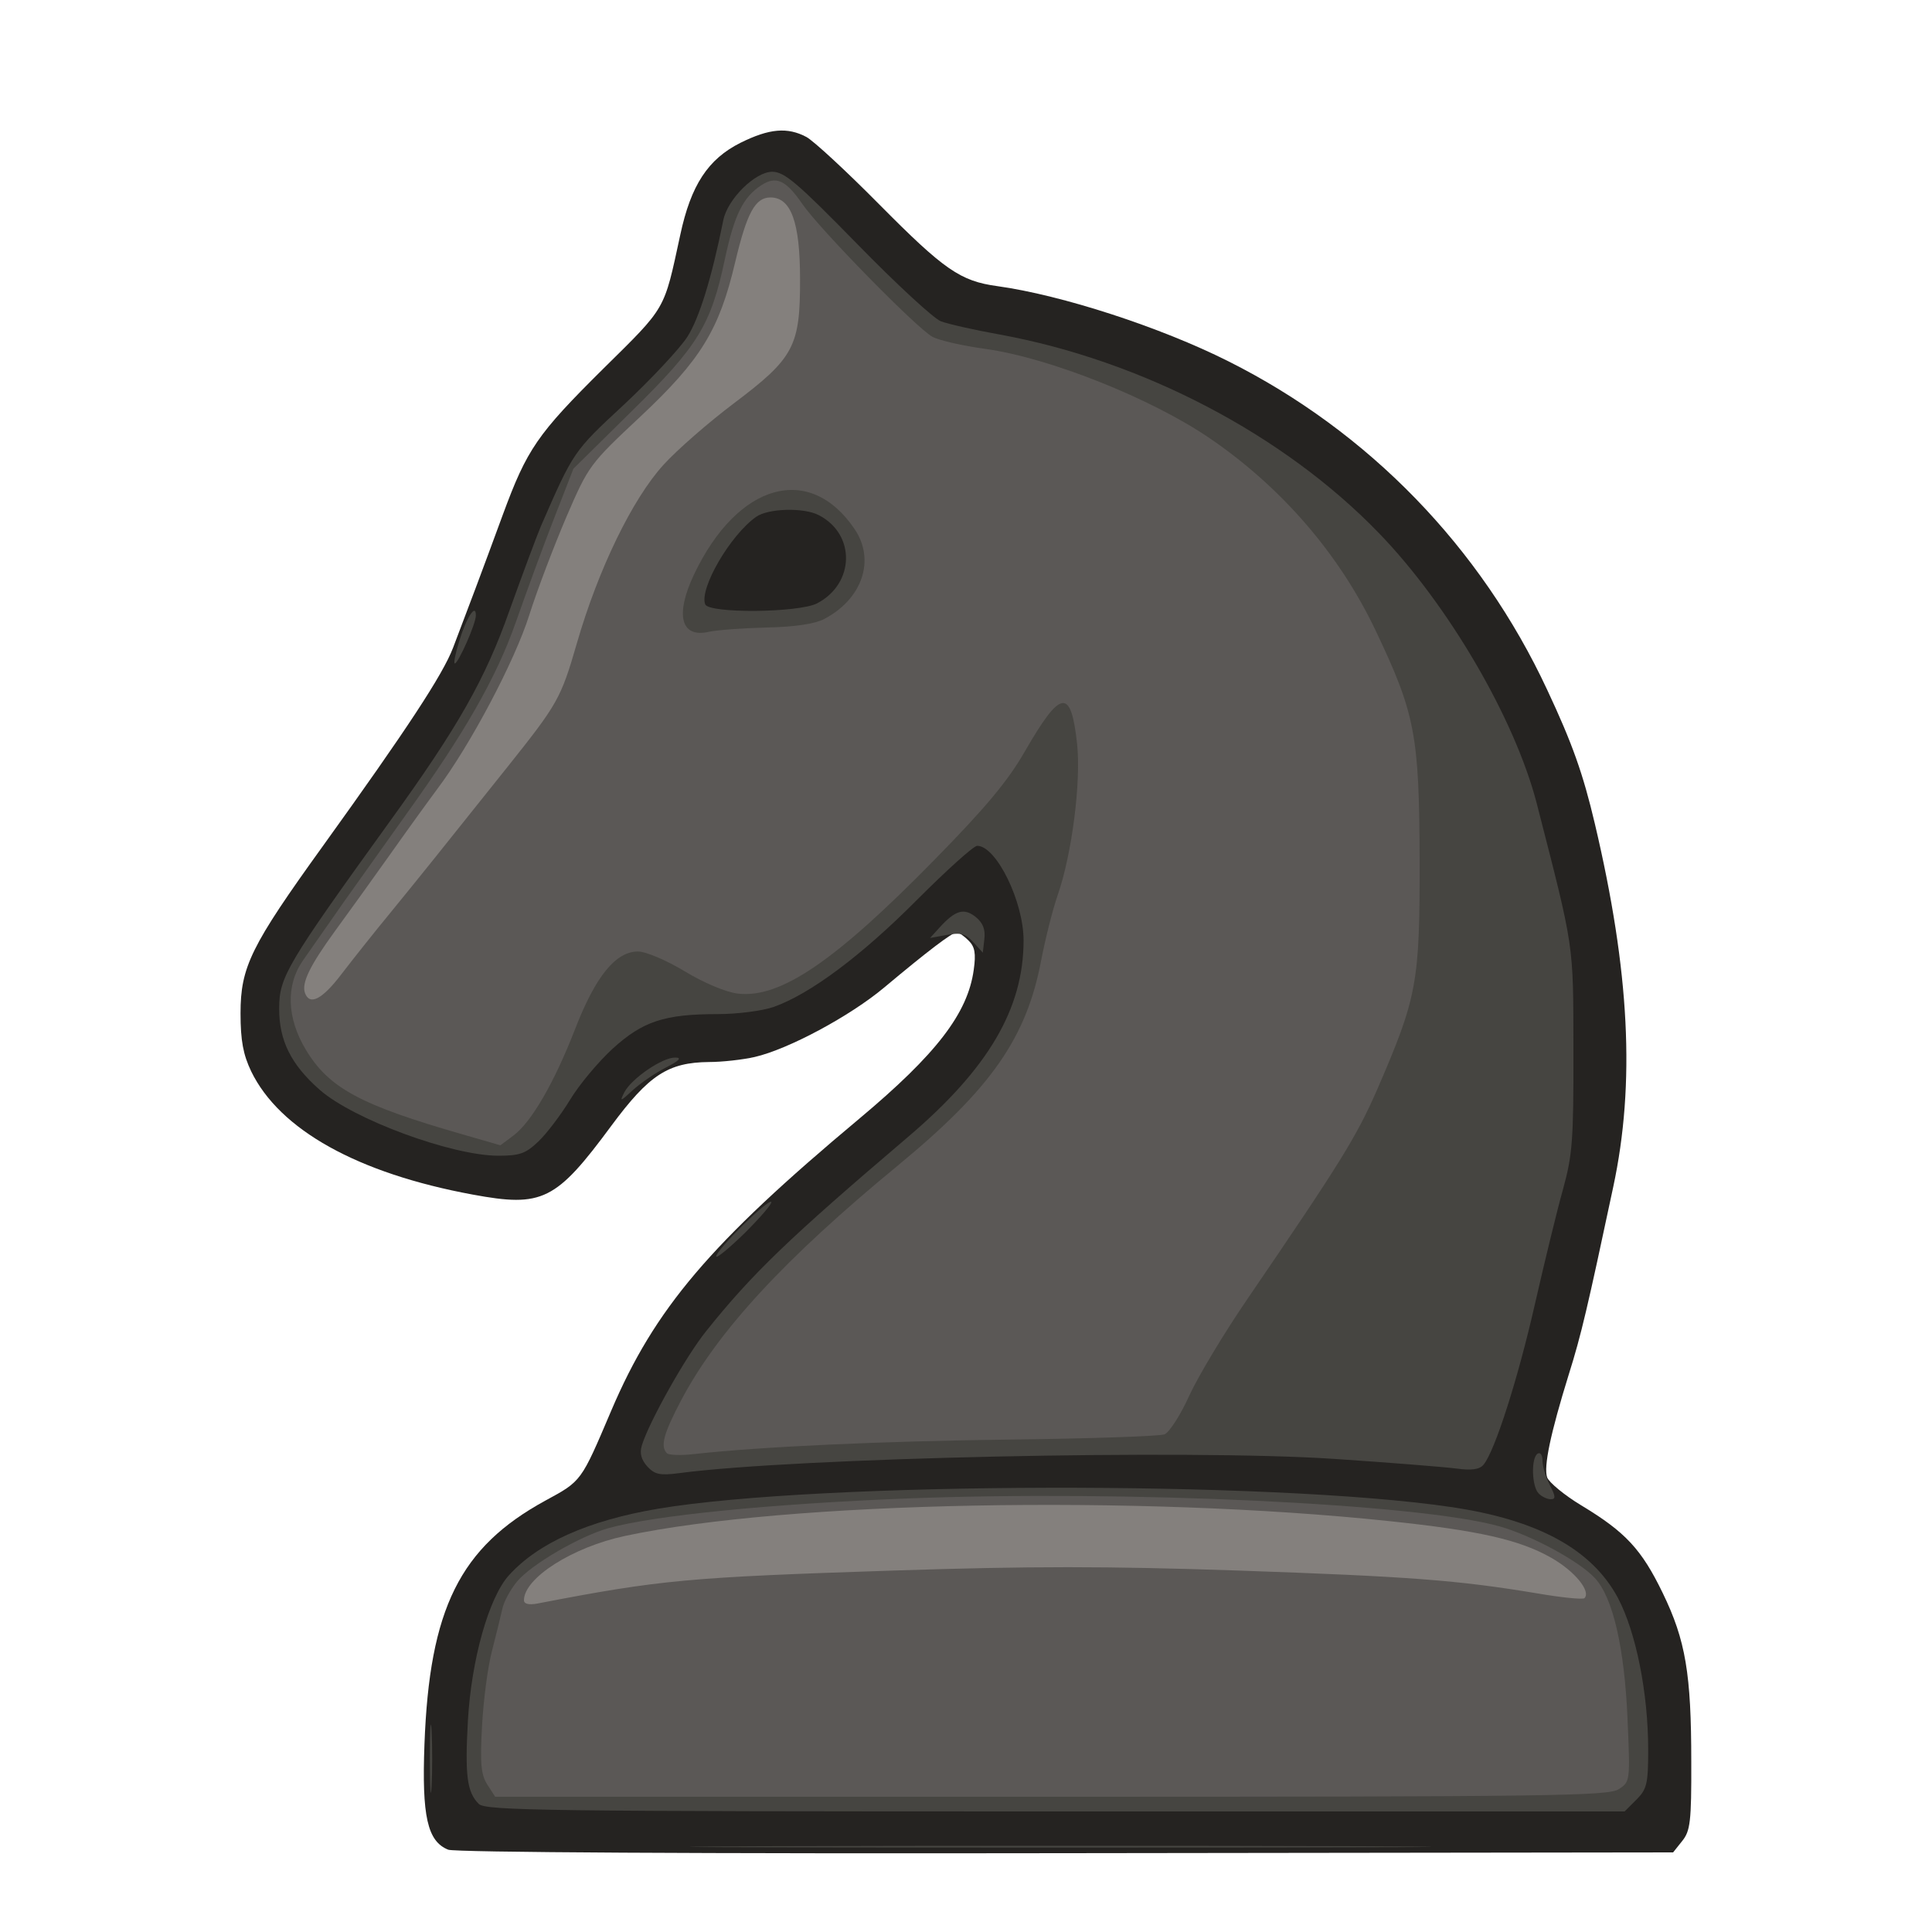
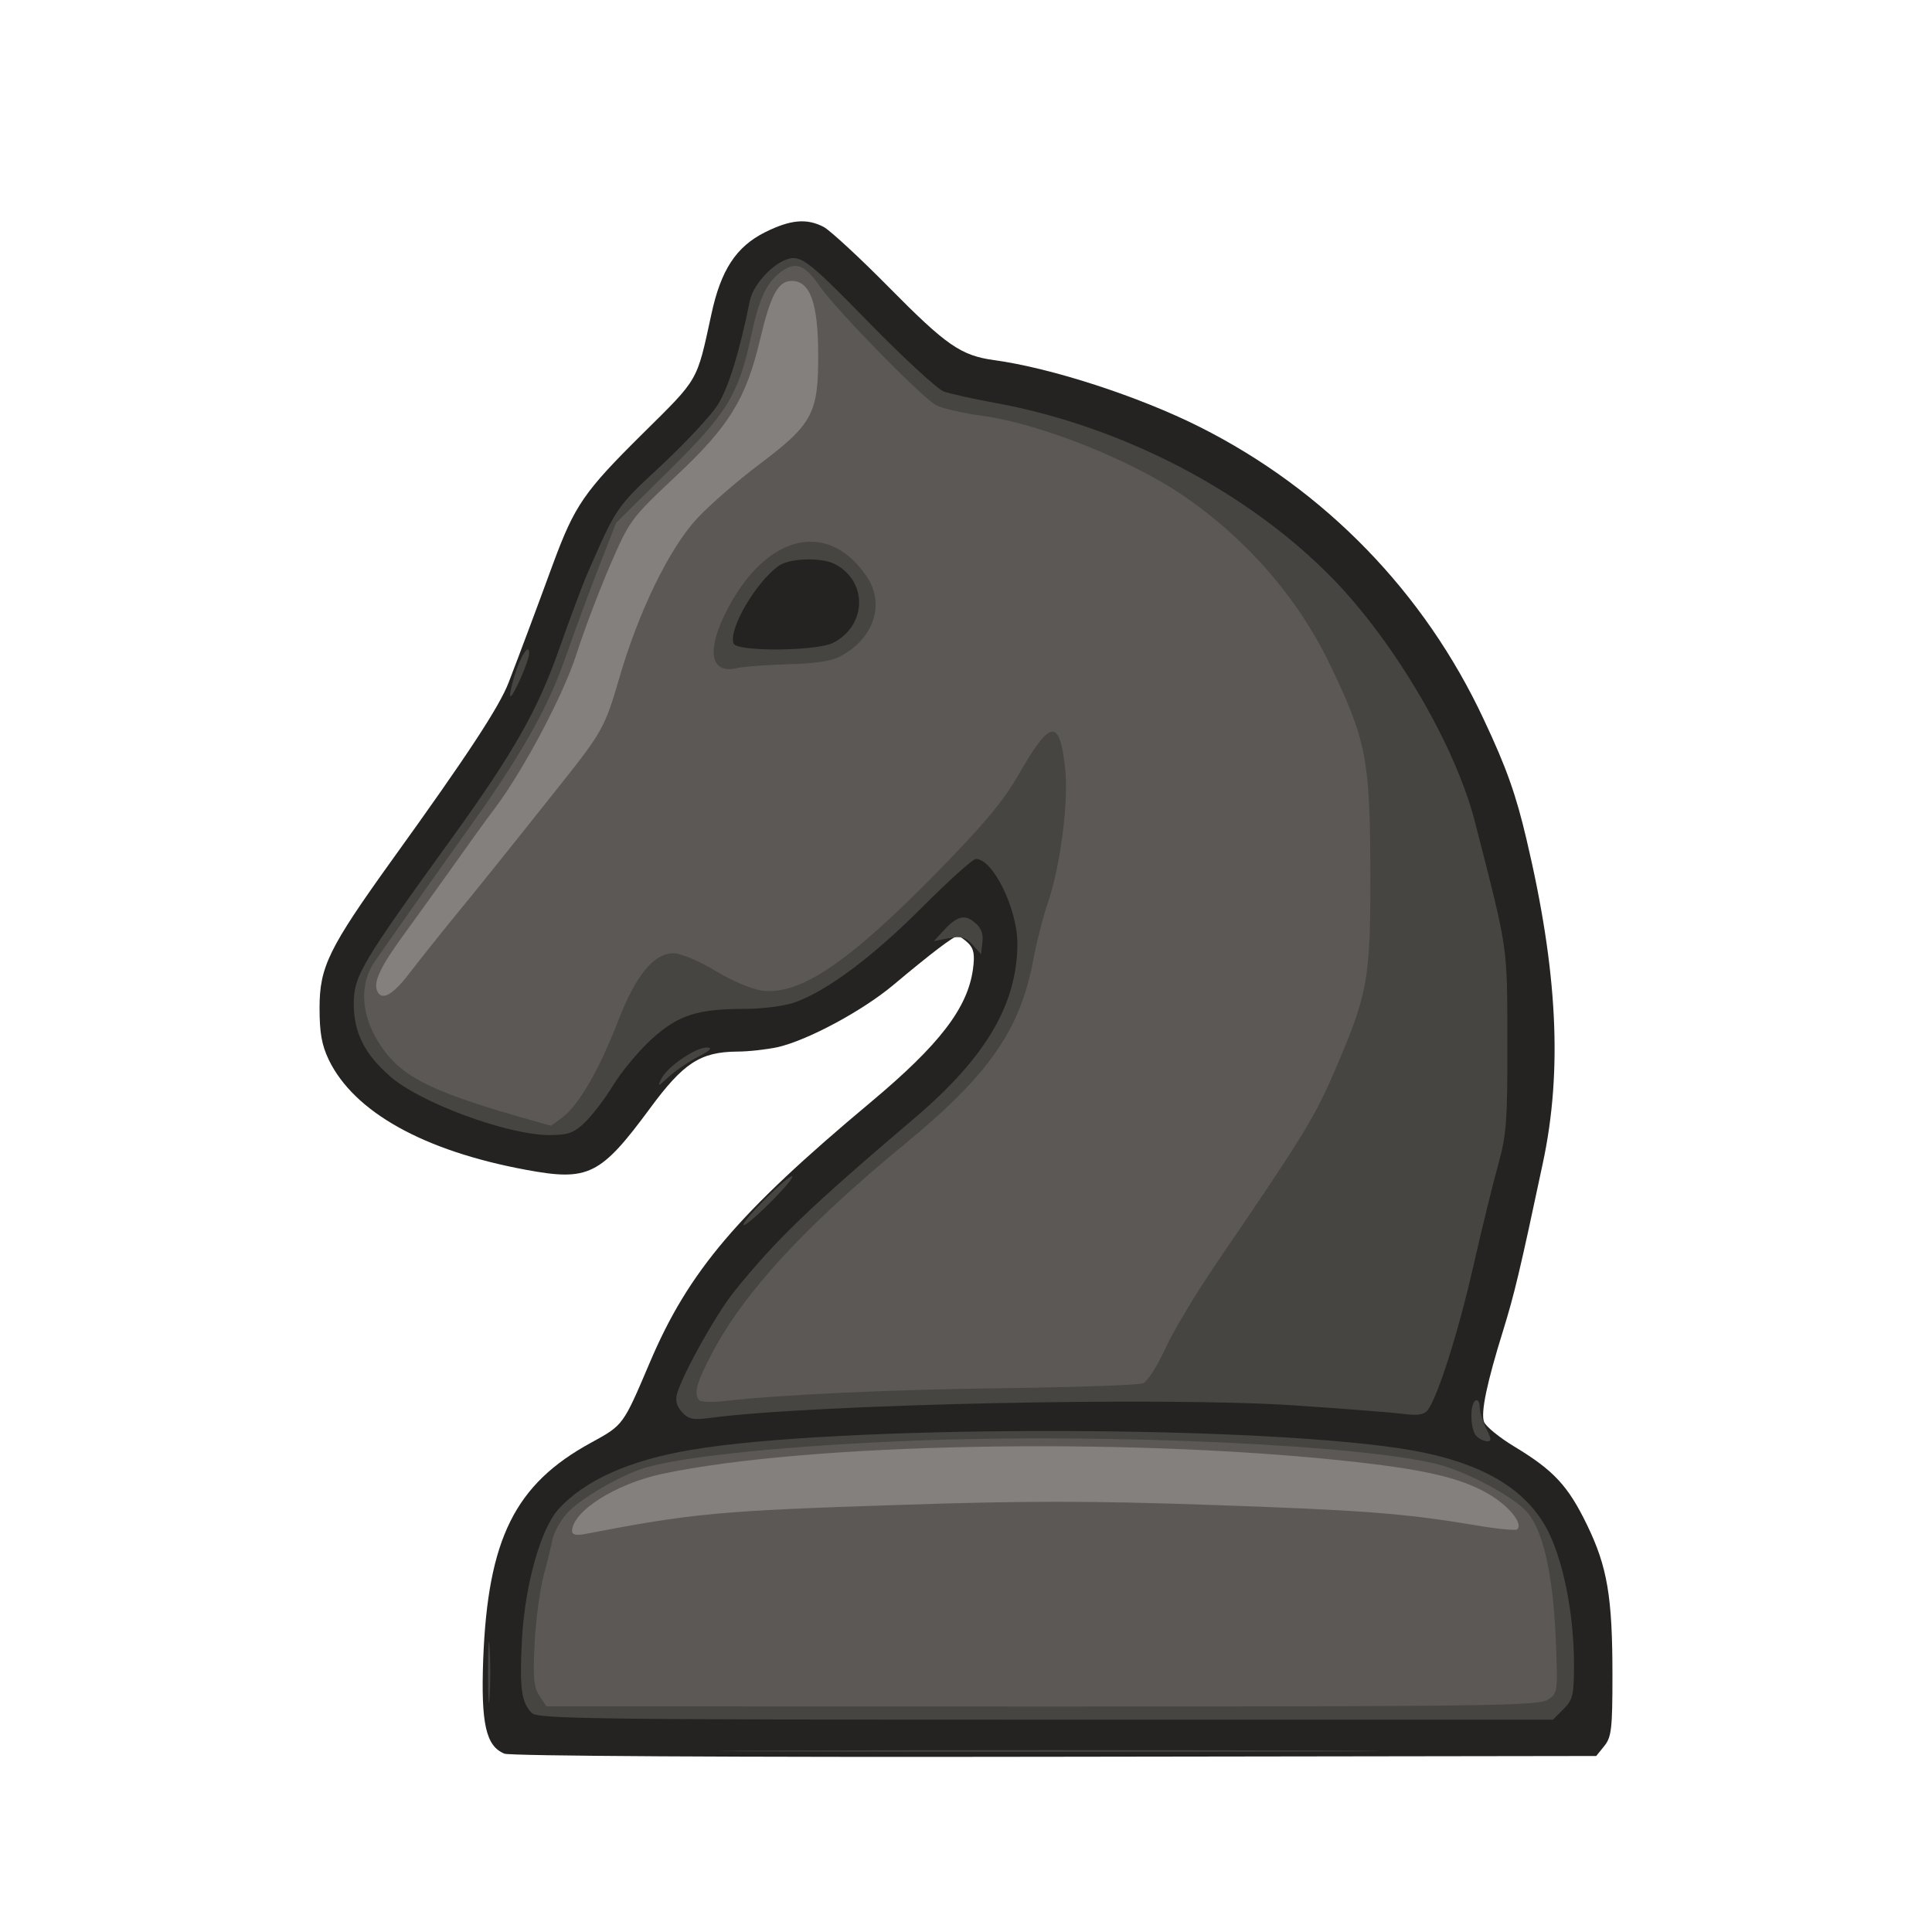
<svg xmlns="http://www.w3.org/2000/svg" viewBox="0 0 100 100">
-   <path fill="#252321" fill-rule="evenodd" d="M23.2 95.74C22.12 95.31 21.83 94 21.97 90.28C22.23 83.26 23.8 80.09 28.23 77.67C30.11 76.65 30.07 76.7 31.64 73.01C33.89 67.73 36.74 64.37 44.48 57.9C48.47 54.56 50.09 52.45 50.4 50.2C50.52 49.35 50.46 49 50.13 48.68C49.9 48.45 49.63 48.26 49.52 48.26C49.29 48.26 48 49.24 45.77 51.11C43.99 52.6 40.8 54.31 39.06 54.71C38.44 54.85 37.38 54.97 36.7 54.97C34.58 54.99 33.59 55.64 31.65 58.26C28.77 62.16 28.08 62.5 24.46 61.83C18.51 60.73 14.47 58.48 13 55.45C12.59 54.59 12.45 53.87 12.45 52.45C12.45 50.05 12.98 48.97 16.72 43.78C21.08 37.72 22.91 34.93 23.45 33.53C24.13 31.75 25 29.44 26.03 26.63C27.28 23.24 27.81 22.47 31.22 19.09C34.52 15.83 34.35 16.12 35.21 12.16C35.76 9.58 36.65 8.23 38.33 7.39C39.82 6.65 40.76 6.57 41.74 7.09C42.11 7.29 43.81 8.86 45.52 10.59C48.87 13.97 49.71 14.55 51.62 14.81C54.95 15.27 60.06 16.93 63.58 18.7C70.84 22.34 76.64 28.32 80.08 35.7C81.38 38.47 81.94 40.05 82.55 42.64C84.35 50.27 84.65 56.07 83.5 61.44C82.16 67.73 81.85 69.07 81.2 71.14C80.25 74.2 79.89 75.92 80.08 76.47C80.18 76.73 80.97 77.39 81.85 77.92C84.14 79.3 84.97 80.2 86.06 82.45C87.25 84.9 87.54 86.64 87.54 91.19C87.55 94.28 87.49 94.77 87.07 95.29L86.6 95.88L55.18 95.92C36.35 95.95 23.54 95.88 23.2 95.74Z" />
-   <path fill="#464541" fill-rule="evenodd" d="M39.39 95.56C47.98 95.53 61.97 95.53 70.47 95.56C78.97 95.6 71.94 95.63 54.85 95.63C37.75 95.63 30.8 95.6 39.39 95.56ZM22.25 91.03C22.25 89.45 22.29 88.81 22.34 89.6C22.38 90.38 22.38 91.67 22.34 92.46C22.29 93.24 22.25 92.6 22.25 91.03ZM24.78 93.37C24.17 92.76 24.06 91.9 24.22 89.04C24.4 85.9 25.3 82.7 26.33 81.55C27.85 79.86 30.45 78.7 34.07 78.09C42.4 76.69 65.78 76.63 75.08 78C79.6 78.66 82.4 80.19 83.75 82.72C84.68 84.49 85.31 87.63 85.31 90.57C85.31 92.33 85.24 92.61 84.7 93.15L84.09 93.76L54.63 93.76C28.19 93.76 25.13 93.72 24.78 93.37ZM79.64 77.3C79.28 76.94 79.24 75.45 79.59 75.24C79.73 75.15 79.84 75.32 79.84 75.61C79.84 75.9 80.01 76.46 80.22 76.87C80.52 77.45 80.53 77.6 80.27 77.6C80.09 77.6 79.8 77.47 79.64 77.3ZM33.5 75.9C33.19 75.55 33.1 75.22 33.22 74.82C33.59 73.6 35.5 70.2 36.55 68.9C38.94 65.91 40.86 64.07 47.02 58.83C51.15 55.31 52.97 52.22 52.98 48.7C52.99 46.68 51.57 43.78 50.58 43.78C50.39 43.78 48.99 45.05 47.45 46.59C44.61 49.45 41.92 51.46 40.04 52.12C39.47 52.32 38.17 52.49 37.15 52.49C34.39 52.49 33.27 52.86 31.71 54.28C30.97 54.96 29.98 56.14 29.51 56.92C29.04 57.69 28.3 58.67 27.87 59.08C27.21 59.71 26.9 59.82 25.8 59.82C23.39 59.82 18.29 57.94 16.55 56.41C15.06 55.1 14.44 53.85 14.45 52.19C14.45 50.57 14.85 49.9 20.16 42.54C23.72 37.62 25.12 35.14 26.37 31.6C27.03 29.76 27.76 27.8 27.99 27.25C29.69 23.35 29.68 23.37 32.3 20.94C33.7 19.63 35.18 18.05 35.58 17.43C36.19 16.47 36.83 14.42 37.44 11.39C37.66 10.3 39.09 8.89 39.97 8.89C40.6 8.89 41.27 9.46 44.37 12.63C46.38 14.69 48.33 16.49 48.7 16.63C49.07 16.77 50.43 17.08 51.72 17.31C59.12 18.66 66.44 22.49 71.37 27.59C74.97 31.31 78.41 37.21 79.54 41.58C81.5 49.22 81.43 48.74 81.44 54.35C81.45 59.01 81.39 59.79 80.9 61.56C80.59 62.66 79.94 65.34 79.44 67.53C78.56 71.4 77.37 75.11 76.79 75.81C76.58 76.06 76.18 76.12 75.37 76.01C74.75 75.93 71.89 75.7 69.02 75.51C61.49 75.01 41.17 75.45 35.15 76.25C34.15 76.38 33.89 76.32 33.5 75.9ZM37.07 65.03C37.07 64.7 39.75 62.05 39.92 62.21C39.99 62.28 39.37 63 38.56 63.81C37.74 64.61 37.07 65.16 37.07 65.03ZM32.32 56.53C32.69 55.82 34.3 54.72 34.95 54.74C35.31 54.74 35.16 54.9 34.46 55.26C33.91 55.54 33.14 56.07 32.75 56.43C32.1 57.03 32.06 57.04 32.32 56.53ZM50.38 48.77C49.98 48.33 49.73 48.26 49.02 48.39L48.14 48.55L48.63 48.01C49.45 47.11 49.89 46.98 50.5 47.46C50.88 47.77 51.01 48.11 50.95 48.61L50.87 49.31L50.38 48.77ZM23.77 33.18C24.13 31.98 24.64 31.19 24.63 31.86C24.63 32.29 23.72 34.34 23.54 34.34C23.47 34.34 23.57 33.82 23.77 33.18ZM42.29 31.23C44.25 30.21 44.3 27.64 42.37 26.66C41.6 26.26 39.76 26.31 39.14 26.75C37.8 27.69 36.19 30.46 36.5 31.28C36.69 31.76 41.34 31.72 42.29 31.23Z" />
-   <path fill="#5b5856" fill-rule="evenodd" d="M25.23 92.38C24.9 91.87 24.84 91.31 24.95 89.34C25.02 88.01 25.25 86.25 25.47 85.43C25.68 84.61 25.92 83.64 26 83.28C26.07 82.91 26.42 82.27 26.77 81.85C27.51 80.97 30 79.52 31.48 79.1C33.85 78.44 39.84 77.84 46.95 77.56C58.35 77.12 73.43 77.83 77.6 79C79.25 79.46 81.73 80.8 82.54 81.67C83.48 82.66 84.08 85.27 84.24 88.95C84.38 92.2 84.38 92.22 83.78 92.61C83.24 92.96 80.26 93 54.4 93L25.63 93L25.23 92.38ZM34.52 75.22C34.17 74.86 34.34 74.22 35.25 72.49C37.13 68.92 40.61 65.15 46.48 60.32C51.3 56.35 53.13 53.72 53.89 49.71C54.1 48.62 54.48 47.09 54.75 46.32C55.49 44.18 55.96 40.46 55.75 38.5C55.43 35.58 54.91 35.66 53.03 38.92C52.17 40.42 51 41.82 48.39 44.48C43.22 49.76 40.4 51.68 38.2 51.43C37.59 51.36 36.46 50.89 35.45 50.28C34.49 49.7 33.43 49.25 33.02 49.25C31.87 49.25 30.83 50.53 29.78 53.23C28.7 56.02 27.51 58.08 26.57 58.78L25.9 59.28L23.96 58.72C18.66 57.2 17.03 56.32 15.84 54.35C14.84 52.7 14.78 50.99 15.69 49.7C16.03 49.21 17 47.82 17.85 46.61C18.71 45.4 20.13 43.4 21.01 42.17C24.05 37.94 25.68 35.09 26.69 32.23C27.22 30.72 28.1 28.31 28.66 26.88L29.68 24.26L32.7 21.28C36.14 17.9 36.8 16.82 37.52 13.41C38.01 11.12 38.46 10.21 39.4 9.59C40.17 9.09 40.67 9.31 41.53 10.56C42.45 11.89 47.46 17 48.26 17.43C48.6 17.62 49.84 17.9 51.01 18.06C54.32 18.52 59.59 20.62 62.61 22.68C66.32 25.21 69.3 28.66 71.17 32.57C73.25 36.93 73.46 38.01 73.48 44.53C73.49 50.88 73.35 51.62 71.28 56.4C70.21 58.84 69.42 60.12 64.57 67.23C63.37 68.98 62.02 71.23 61.56 72.23C61.11 73.23 60.53 74.13 60.28 74.24C60.03 74.34 56.46 74.46 52.36 74.51C45.64 74.59 39.36 74.88 35.95 75.26C35.27 75.34 34.62 75.32 34.52 75.22ZM39.68 32.48C41.15 32.45 42.18 32.29 42.66 32.04C44.64 31 45.32 28.98 44.23 27.38C41.9 23.94 38.17 25 35.92 29.74C34.93 31.84 35.24 33.04 36.7 32.7C37.11 32.61 38.45 32.51 39.68 32.48Z" />
-   <path fill="#84807d" fill-rule="evenodd" d="M27.12 82.83C27.12 81.68 29.63 80.08 32.35 79.5C40.73 77.71 58.89 77.36 71.88 78.73C76.55 79.22 78.66 79.7 80.29 80.63C81.51 81.32 82.36 82.37 82.01 82.72C81.93 82.8 80.82 82.69 79.55 82.47C75.46 81.79 72.99 81.6 64.07 81.29C57.28 81.06 53.32 81.06 46.27 81.29C35.62 81.64 34.24 81.76 27.81 83C27.37 83.08 27.12 83.02 27.12 82.83ZM15.79 51.41C15.59 50.89 16.04 49.98 17.34 48.19C18 47.29 19.27 45.52 20.16 44.27C21.05 43.01 22.17 41.46 22.64 40.83C24.34 38.57 26.64 34.22 27.39 31.85C27.8 30.55 28.67 28.27 29.31 26.77C30.46 24.1 30.52 24.02 33.16 21.55C36.27 18.63 37.23 17.07 38.05 13.58C38.66 11.01 39.09 10.22 39.88 10.22C40.94 10.22 41.41 11.49 41.41 14.44C41.42 17.93 41.1 18.53 37.98 20.88C36.69 21.85 35.06 23.27 34.35 24.05C32.74 25.81 30.97 29.45 29.86 33.29C29.03 36.16 28.87 36.43 26.28 39.68C22.65 44.23 21.8 45.29 20.29 47.14C19.39 48.23 18.21 49.72 17.66 50.44C16.68 51.72 16.04 52.06 15.79 51.41Z" />
+   <path fill="#252321" fill-rule="evenodd" d="M26.11 90.77C25.15 90.38 24.89 89.22 25.01 85.9C25.25 79.65 26.65 76.82 30.6 74.67C32.27 73.75 32.24 73.8 33.64 70.51C35.64 65.8 38.18 62.81 45.08 57.04C48.63 54.07 50.08 52.18 50.36 50.17C50.46 49.42 50.41 49.11 50.12 48.82C49.91 48.62 49.67 48.45 49.57 48.45C49.37 48.45 48.22 49.32 46.23 50.99C44.64 52.32 41.8 53.85 40.25 54.2C39.7 54.32 38.75 54.43 38.14 54.43C36.25 54.45 35.37 55.02 33.65 57.36C31.08 60.84 30.46 61.15 27.23 60.55C21.93 59.57 18.33 57.56 17.02 54.86C16.65 54.09 16.54 53.45 16.54 52.18C16.54 50.04 17.01 49.08 20.33 44.46C24.22 39.06 25.85 36.57 26.33 35.32C26.94 33.73 27.71 31.68 28.63 29.17C29.75 26.15 30.22 25.46 33.26 22.45C36.2 19.54 36.05 19.8 36.82 16.27C37.31 13.98 38.1 12.77 39.6 12.02C40.93 11.36 41.76 11.29 42.64 11.75C42.97 11.93 44.49 13.33 46.01 14.87C48.99 17.89 49.74 18.4 51.45 18.64C54.41 19.04 58.96 20.52 62.1 22.1C68.57 25.35 73.74 30.67 76.81 37.26C77.97 39.72 78.47 41.14 79.01 43.44C80.62 50.24 80.88 55.41 79.86 60.19C78.67 65.8 78.38 66.99 77.81 68.84C76.96 71.57 76.64 73.1 76.81 73.59C76.9 73.83 77.61 74.41 78.39 74.88C80.43 76.11 81.17 76.92 82.14 78.92C83.2 81.1 83.46 82.66 83.46 86.71C83.46 89.47 83.41 89.91 83.04 90.37L82.62 90.89L54.62 90.93C37.83 90.96 26.42 90.89 26.11 90.77Z" />
+   <path fill="#464541" fill-rule="evenodd" d="M40.54 90.61C48.2 90.58 60.67 90.58 68.25 90.61C75.82 90.64 69.56 90.67 54.32 90.67C39.09 90.67 32.88 90.64 40.54 90.61ZM25.26 86.57C25.26 85.17 25.3 84.59 25.34 85.29C25.39 85.99 25.39 87.14 25.34 87.84C25.3 88.54 25.26 87.97 25.26 86.57ZM27.52 88.66C26.98 88.11 26.88 87.35 27.02 84.8C27.18 82 27.99 79.14 28.9 78.12C30.26 76.62 32.57 75.58 35.8 75.04C43.22 73.78 64.06 73.74 72.35 74.95C76.38 75.54 78.88 76.9 80.08 79.16C80.91 80.74 81.47 83.54 81.47 86.16C81.47 87.73 81.41 87.98 80.93 88.46L80.38 89.01L54.13 89.01C30.56 89.01 27.83 88.97 27.52 88.66ZM76.42 74.33C76.1 74.01 76.06 72.69 76.37 72.49C76.49 72.42 76.59 72.57 76.59 72.82C76.59 73.08 76.75 73.59 76.93 73.95C77.2 74.47 77.21 74.6 76.98 74.6C76.82 74.6 76.56 74.48 76.42 74.33ZM35.3 73.09C35.02 72.78 34.94 72.48 35.05 72.12C35.38 71.03 37.07 68.01 38.01 66.84C40.15 64.18 41.85 62.54 47.34 57.87C51.03 54.73 52.65 51.98 52.66 48.84C52.66 47.04 51.4 44.46 50.51 44.46C50.35 44.46 49.1 45.59 47.73 46.96C45.19 49.51 42.8 51.3 41.12 51.89C40.61 52.07 39.45 52.22 38.55 52.22C36.09 52.22 35.09 52.54 33.7 53.81C33.04 54.42 32.16 55.48 31.74 56.17C31.32 56.86 30.66 57.72 30.28 58.09C29.69 58.65 29.41 58.75 28.43 58.75C26.28 58.75 21.74 57.08 20.19 55.71C18.86 54.55 18.31 53.43 18.31 51.95C18.32 50.51 18.67 49.91 23.41 43.35C26.57 38.97 27.83 36.76 28.94 33.6C29.52 31.96 30.17 30.21 30.39 29.72C31.9 26.25 31.89 26.26 34.22 24.1C35.47 22.93 36.79 21.52 37.14 20.97C37.69 20.11 38.26 18.29 38.81 15.58C39 14.61 40.28 13.36 41.06 13.36C41.63 13.36 42.22 13.87 44.98 16.7C46.77 18.53 48.51 20.13 48.84 20.26C49.17 20.38 50.39 20.65 51.54 20.86C58.13 22.07 64.65 25.48 69.05 30.02C72.25 33.34 75.32 38.6 76.33 42.49C78.08 49.31 78.01 48.87 78.02 53.88C78.03 58.03 77.98 58.72 77.54 60.31C77.27 61.28 76.68 63.67 76.24 65.62C75.45 69.08 74.39 72.38 73.88 73.01C73.69 73.23 73.34 73.28 72.62 73.18C72.06 73.11 69.51 72.91 66.95 72.74C60.25 72.29 42.13 72.68 36.76 73.39C35.87 73.51 35.64 73.46 35.3 73.09ZM38.48 63.39C38.48 63.11 40.87 60.74 41.01 60.89C41.07 60.95 40.53 61.59 39.8 62.31C39.07 63.03 38.48 63.52 38.48 63.39ZM34.24 55.82C34.57 55.19 36.01 54.21 36.59 54.22C36.9 54.23 36.77 54.37 36.15 54.69C35.66 54.94 34.97 55.41 34.62 55.73C34.04 56.27 34.01 56.27 34.24 55.82ZM50.34 48.9C49.98 48.51 49.76 48.44 49.12 48.56L48.34 48.71L48.78 48.23C49.51 47.42 49.91 47.3 50.44 47.74C50.78 48.01 50.9 48.32 50.85 48.76L50.78 49.39L50.34 48.9ZM26.62 35.01C26.94 33.94 27.4 33.24 27.39 33.83C27.38 34.21 26.58 36.04 26.42 36.04C26.36 36.04 26.45 35.57 26.62 35.01ZM43.13 33.27C44.88 32.36 44.92 30.07 43.2 29.19C42.51 28.84 40.87 28.89 40.32 29.28C39.13 30.11 37.69 32.58 37.97 33.31C38.13 33.74 42.28 33.71 43.13 33.27Z" />
+   <path fill="#5b5856" fill-rule="evenodd" d="M27.92 87.77C27.62 87.32 27.58 86.82 27.67 85.07C27.73 83.88 27.94 82.31 28.13 81.58C28.33 80.85 28.54 79.98 28.6 79.66C28.67 79.33 28.98 78.76 29.3 78.38C29.95 77.61 32.18 76.31 33.49 75.94C35.6 75.35 40.94 74.82 47.28 74.57C57.44 74.17 70.88 74.8 74.6 75.84C76.07 76.26 78.28 77.45 79 78.22C79.84 79.11 80.38 81.43 80.52 84.71C80.64 87.61 80.64 87.63 80.11 87.98C79.63 88.29 76.97 88.33 53.93 88.33L28.28 88.32L27.92 87.77ZM36.2 72.48C35.89 72.16 36.04 71.59 36.85 70.05C38.53 66.87 41.63 63.5 46.86 59.19C51.16 55.66 52.79 53.32 53.47 49.74C53.65 48.77 54 47.41 54.24 46.72C54.89 44.81 55.32 41.5 55.13 39.75C54.84 37.15 54.37 37.22 52.7 40.13C51.94 41.46 50.89 42.71 48.57 45.08C43.96 49.79 41.45 51.5 39.48 51.28C38.94 51.21 37.93 50.8 37.03 50.25C36.18 49.74 35.23 49.34 34.87 49.34C33.84 49.34 32.91 50.47 31.98 52.88C31.02 55.36 29.96 57.2 29.12 57.83L28.52 58.27L26.79 57.78C22.06 56.41 20.62 55.64 19.55 53.88C18.66 52.41 18.61 50.88 19.42 49.73C19.72 49.3 20.59 48.06 21.35 46.98C22.11 45.9 23.37 44.12 24.16 43.02C26.87 39.25 28.33 36.71 29.22 34.16C29.69 32.82 30.48 30.67 30.98 29.39L31.89 27.06L34.58 24.4C37.64 21.39 38.23 20.42 38.88 17.38C39.31 15.35 39.71 14.54 40.55 13.98C41.24 13.54 41.68 13.74 42.45 14.84C43.27 16.03 47.73 20.59 48.45 20.97C48.75 21.14 49.86 21.39 50.9 21.53C53.85 21.94 58.55 23.81 61.24 25.65C64.54 27.9 67.21 30.98 68.87 34.46C70.73 38.35 70.91 39.31 70.93 45.12C70.94 50.79 70.81 51.45 68.96 55.71C68.02 57.88 67.31 59.02 62.98 65.36C61.92 66.92 60.71 68.92 60.31 69.82C59.9 70.71 59.39 71.51 59.16 71.6C58.94 71.69 55.76 71.8 52.11 71.85C46.11 71.92 40.51 72.18 37.48 72.52C36.87 72.59 36.3 72.57 36.2 72.48ZM40.8 34.38C42.11 34.35 43.03 34.22 43.46 33.99C45.23 33.07 45.83 31.27 44.86 29.84C42.78 26.77 39.45 27.72 37.45 31.94C36.57 33.81 36.85 34.89 38.14 34.58C38.51 34.5 39.71 34.41 40.8 34.38Z" />
+   <path fill="#84807d" fill-rule="evenodd" d="M29.61 79.26C29.61 78.24 31.84 76.81 34.26 76.29C41.74 74.7 57.92 74.38 69.5 75.6C73.67 76.04 75.54 76.47 77 77.3C78.08 77.92 78.85 78.85 78.53 79.16C78.46 79.23 77.47 79.14 76.34 78.94C72.69 78.33 70.49 78.16 62.54 77.89C56.49 77.68 52.96 77.68 46.67 77.89C37.19 78.2 35.96 78.31 30.22 79.41C29.83 79.48 29.61 79.43 29.61 79.26ZM19.51 51.26C19.33 50.8 19.73 49.98 20.89 48.39C21.48 47.58 22.61 46.01 23.41 44.89C24.2 43.77 25.19 42.39 25.62 41.83C27.13 39.81 29.18 35.93 29.85 33.82C30.22 32.66 30.99 30.63 31.56 29.3C32.59 26.92 32.64 26.85 34.99 24.64C37.76 22.04 38.61 20.65 39.35 17.54C39.89 15.25 40.28 14.54 40.98 14.54C41.93 14.54 42.34 15.68 42.35 18.31C42.36 21.41 42.07 21.95 39.28 24.05C38.14 24.91 36.68 26.18 36.05 26.87C34.62 28.43 33.04 31.69 32.05 35.11C31.31 37.66 31.17 37.9 28.86 40.8C25.63 44.86 24.87 45.8 23.52 47.45C22.72 48.43 21.67 49.75 21.18 50.39C20.3 51.54 19.73 51.83 19.51 51.26Z" />
</svg>
